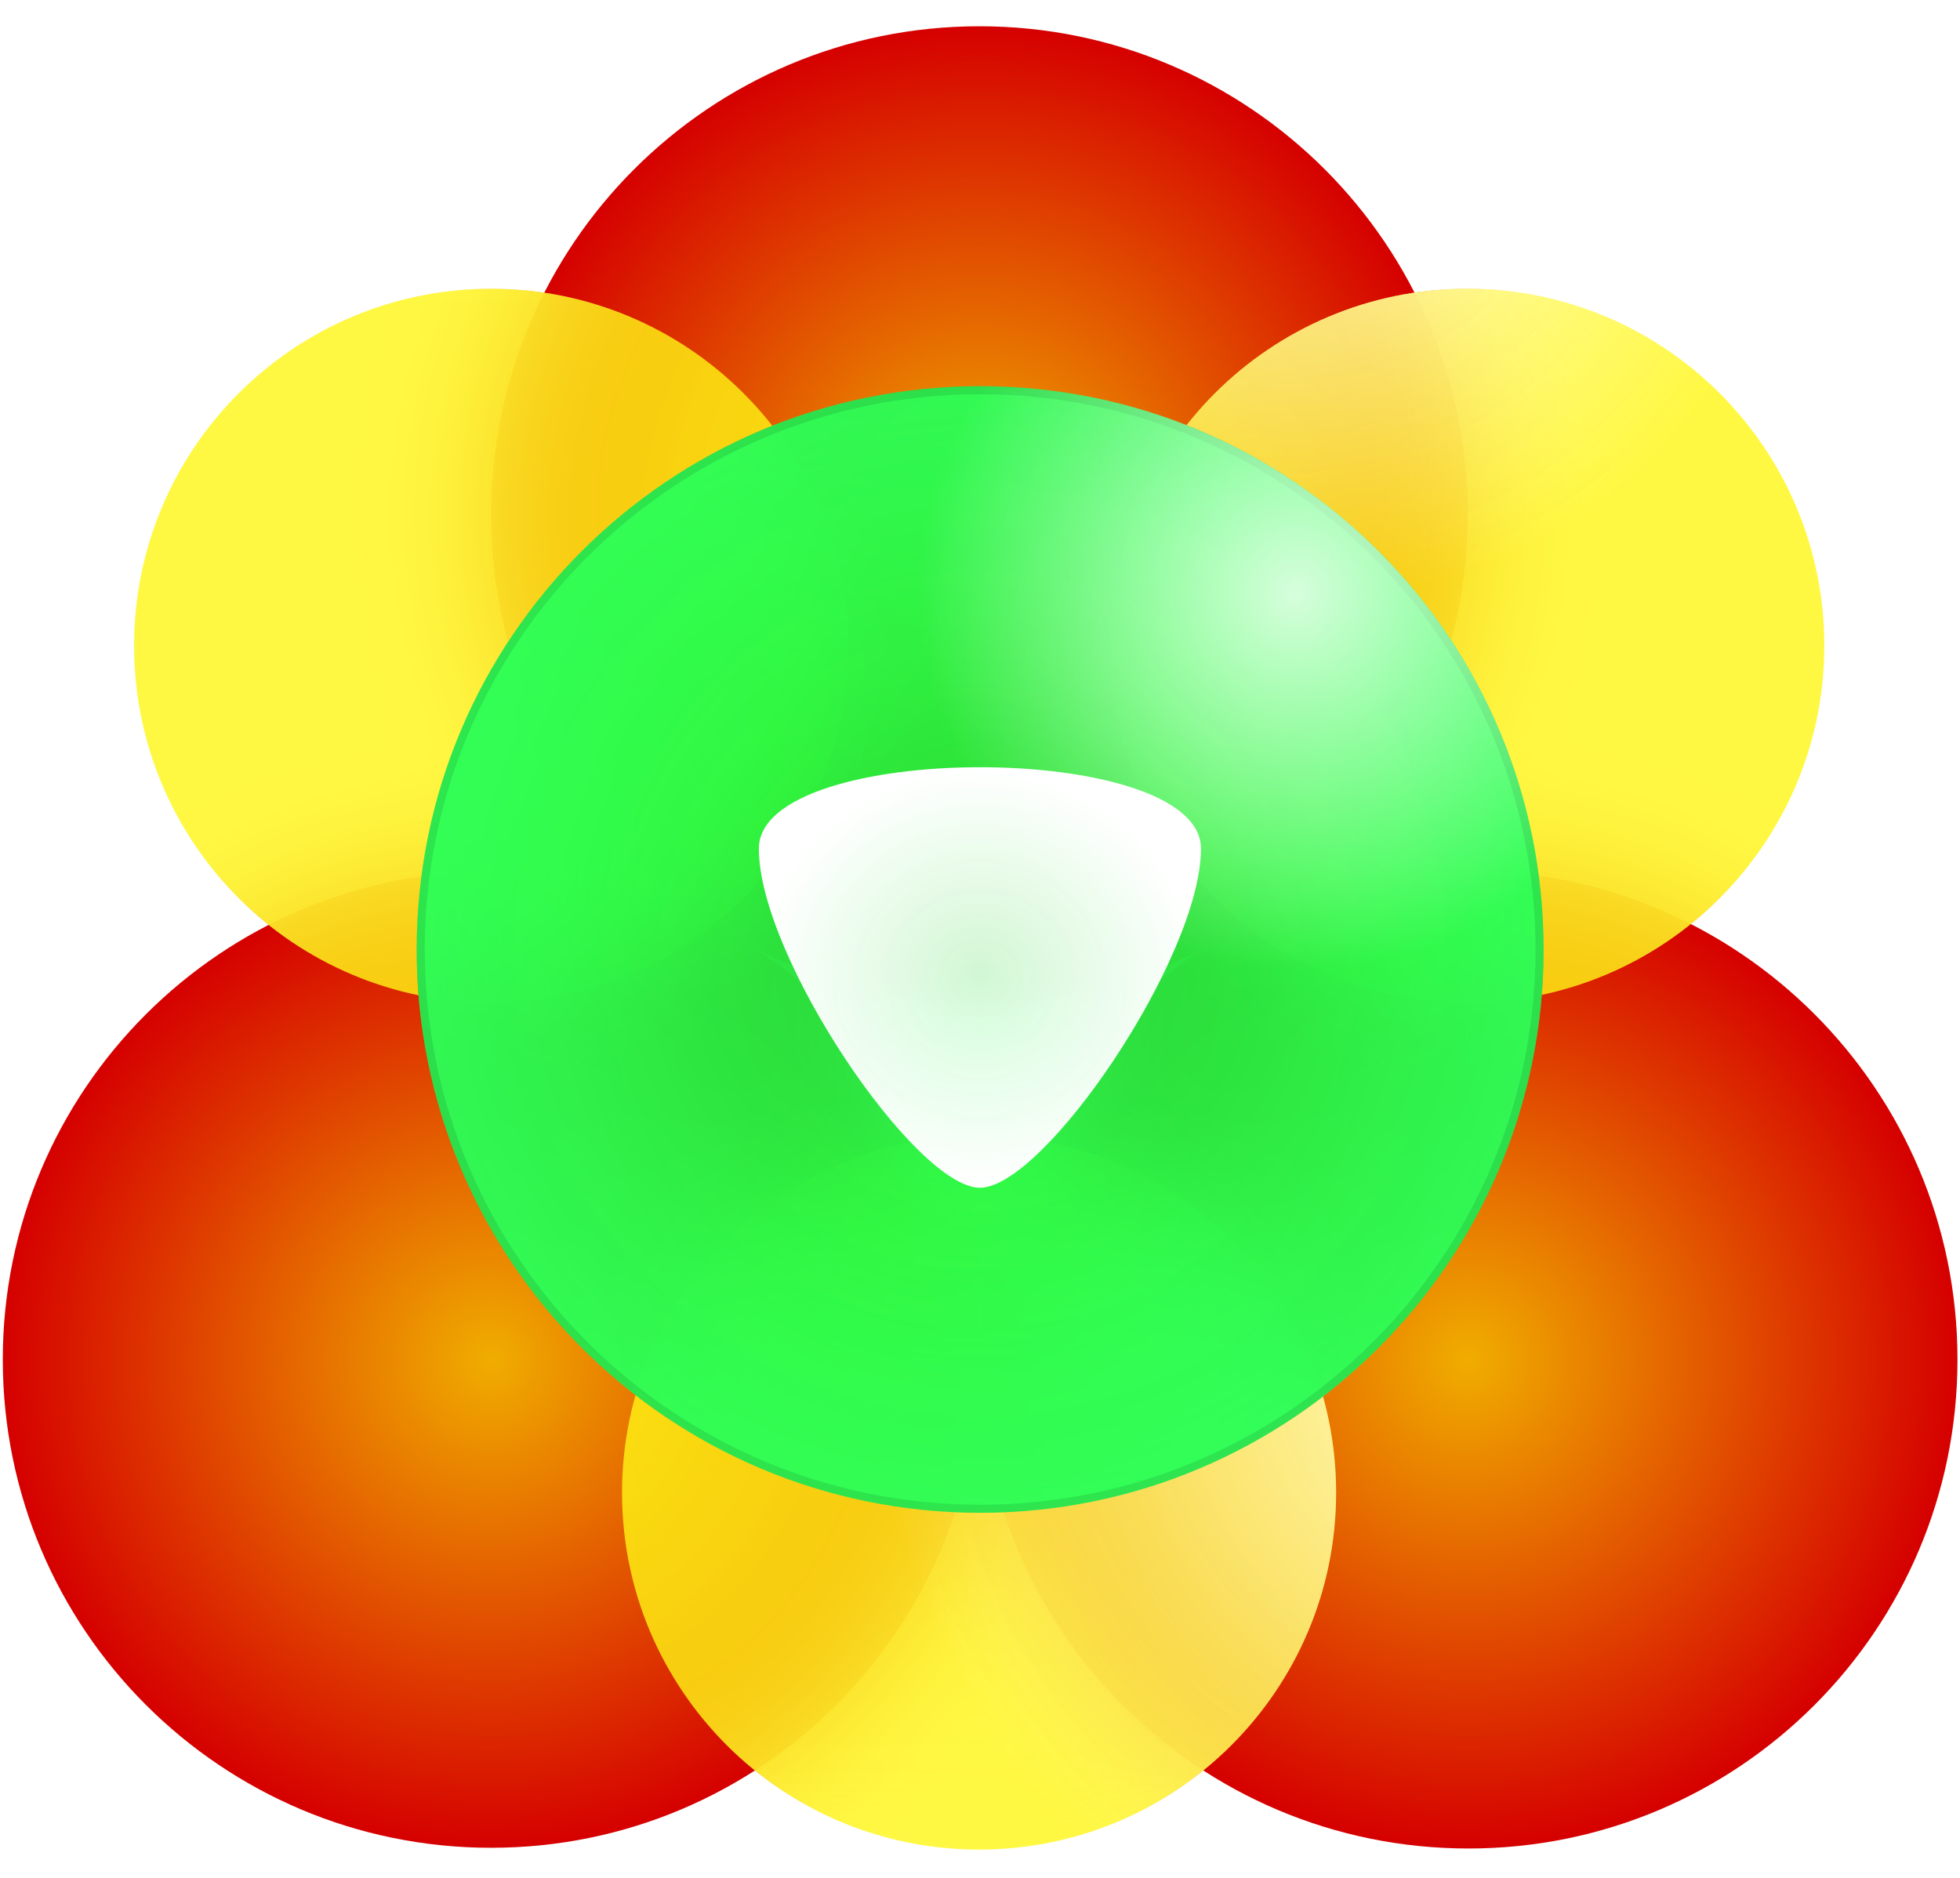
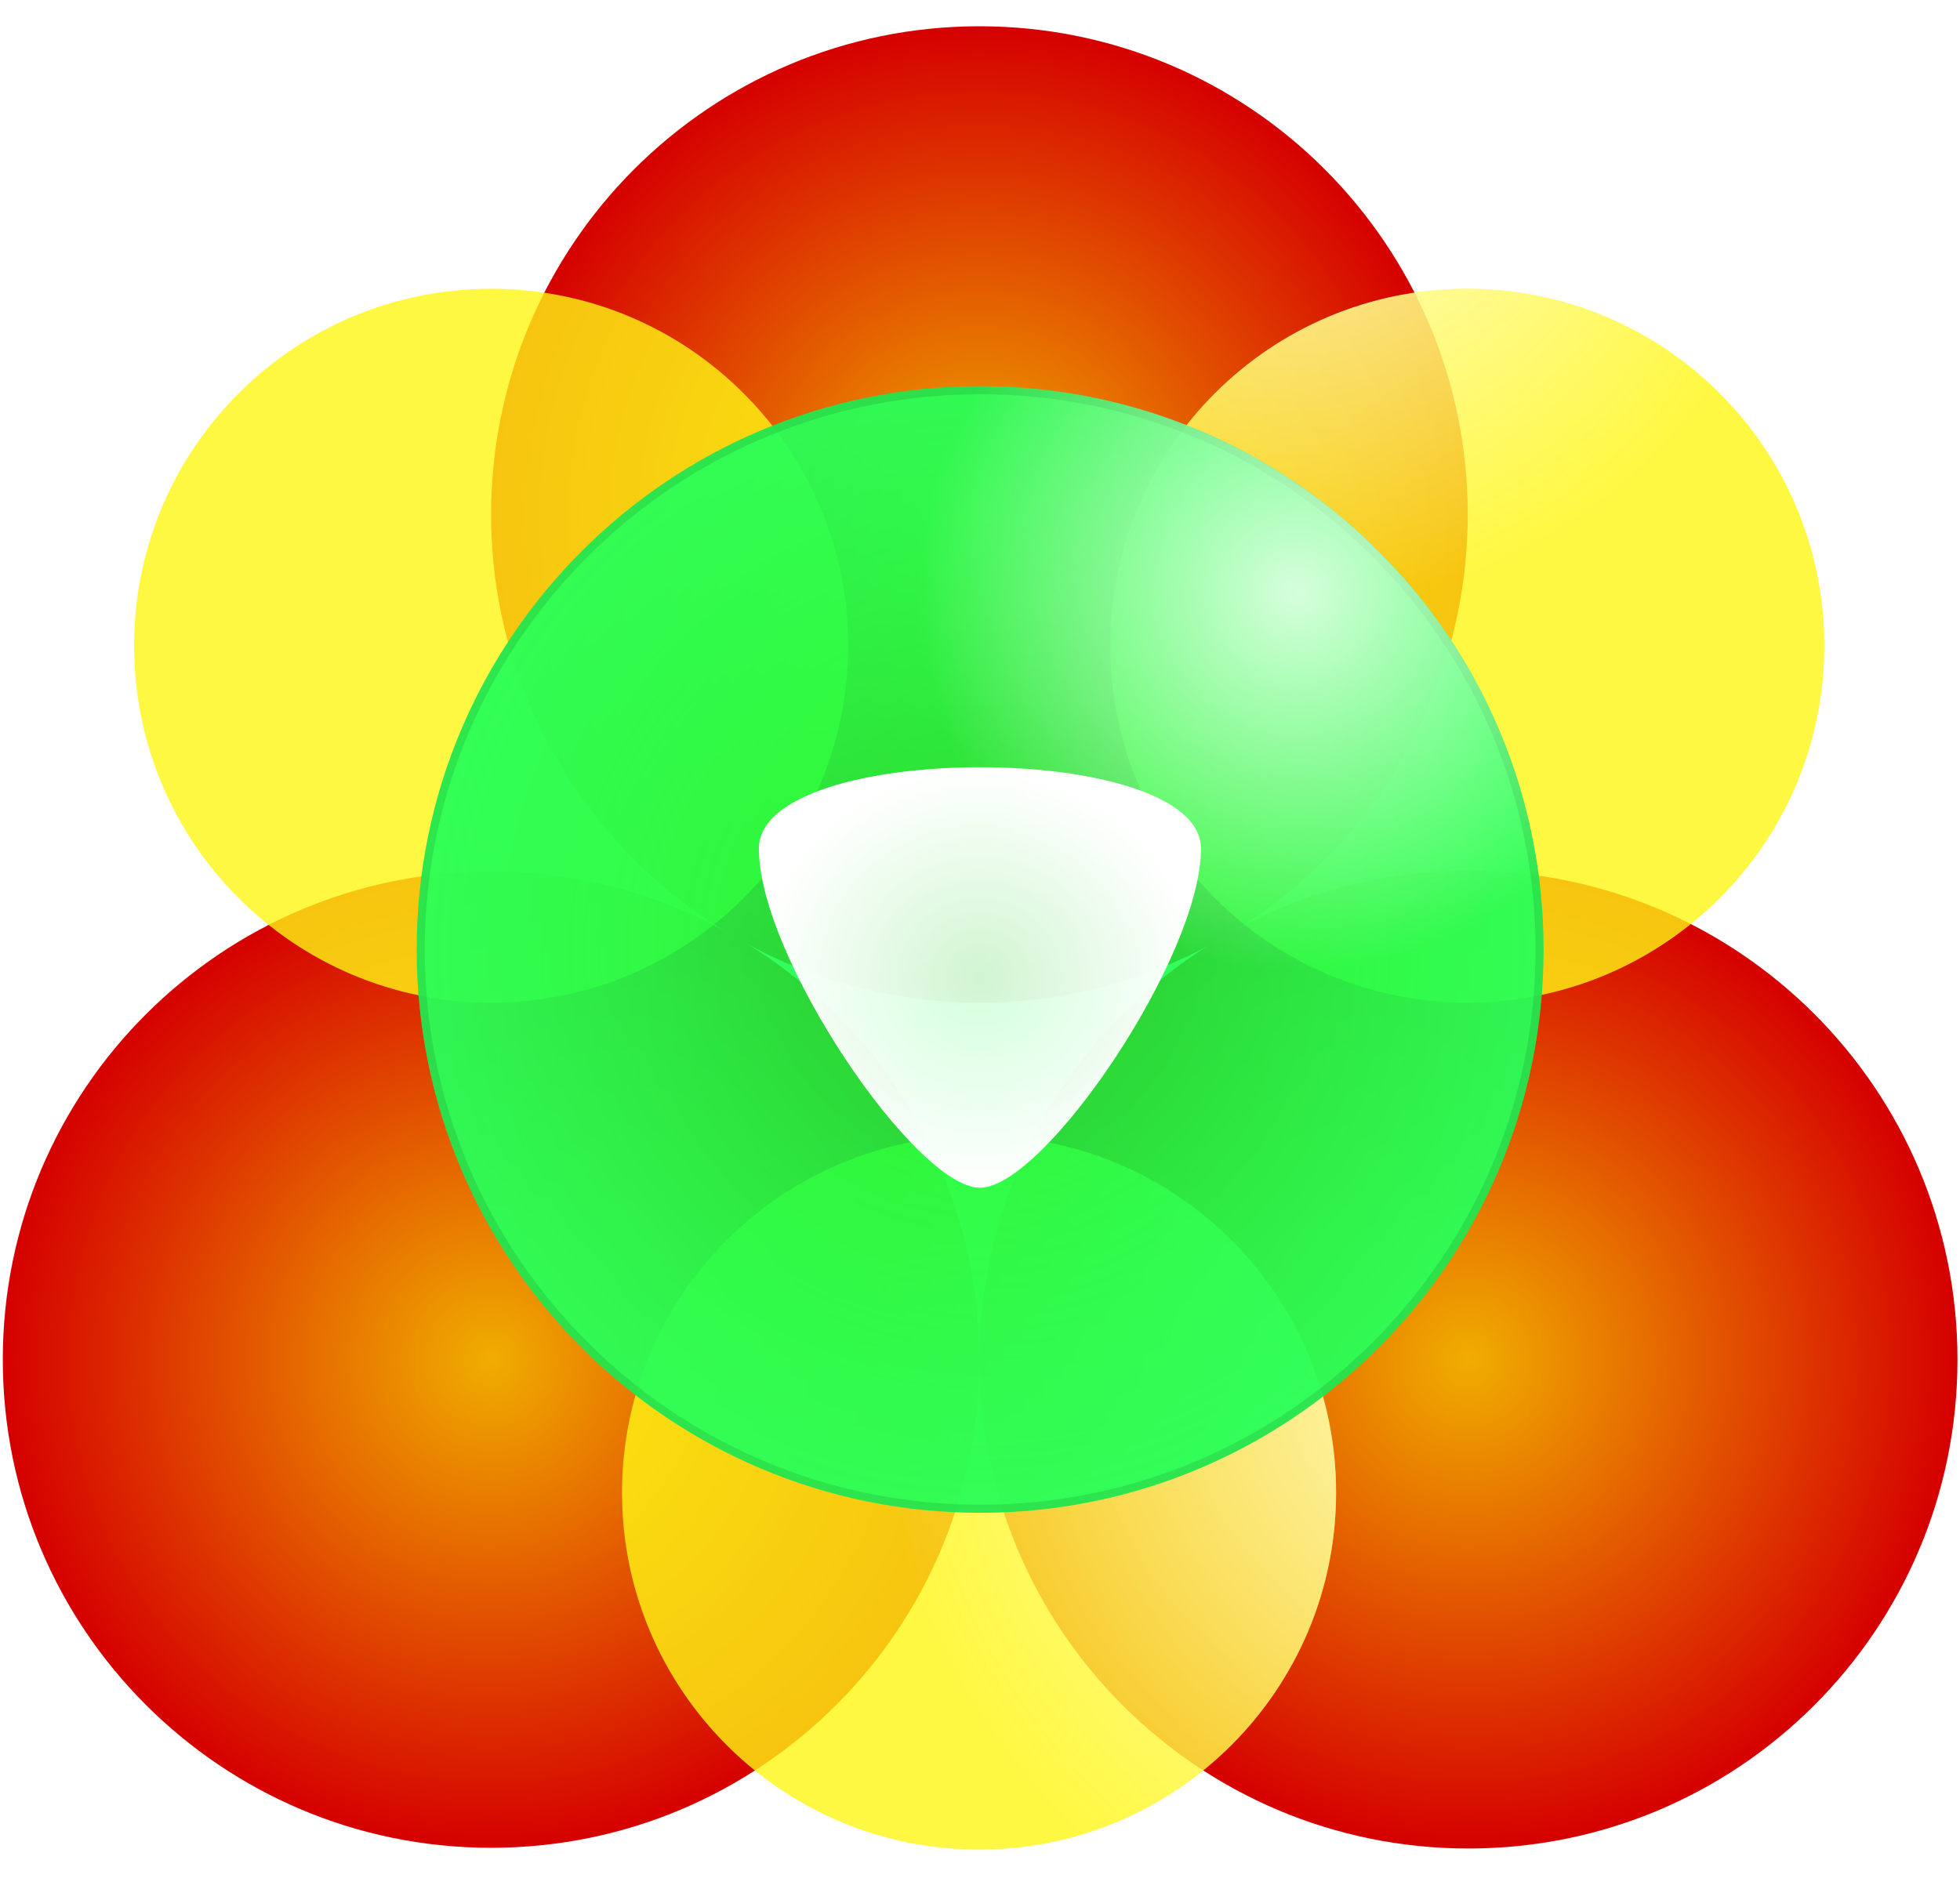
<svg xmlns="http://www.w3.org/2000/svg" width="78.6" height="75.3" viewBox="0 0 486 453" fill="none">
  <circle cx="242.856" cy="121.298" r="98.75" fill="#830000" />
  <circle cx="121.774" cy="330.91" r="121.082" fill="url(#paint0_radial_8_26)" />
  <circle cx="364.116" cy="330.91" r="121.259" fill="url(#paint1_radial_8_26)" />
  <circle cx="242.856" cy="121.298" r="121.082" fill="url(#paint2_radial_8_26)" />
  <g filter="url(#filter0_b_8_26)">
    <circle cx="363.827" cy="153.851" r="88.53" transform="rotate(-180 363.827 153.851)" fill="#FFF615" fill-opacity="0.8" />
    <circle cx="363.827" cy="153.851" r="88.53" transform="rotate(-180 363.827 153.851)" fill="url(#paint3_radial_8_26)" fill-opacity="0.8" />
  </g>
  <g filter="url(#filter1_b_8_26)">
    <circle cx="121.774" cy="153.851" r="88.53" transform="rotate(-180 121.774 153.851)" fill="#FFF615" fill-opacity="0.8" />
  </g>
  <g filter="url(#filter2_b_8_26)">
    <circle cx="242.768" cy="363.91" r="88.53" transform="rotate(-180 242.768 363.91)" fill="#FFF615" fill-opacity="0.8" />
    <circle cx="242.768" cy="363.91" r="88.53" transform="rotate(-180 242.768 363.91)" fill="url(#paint4_radial_8_26)" fill-opacity="0.8" />
  </g>
  <g filter="url(#filter3_b_8_26)">
    <circle cx="243.034" cy="229.193" r="139.713" transform="rotate(-180 243.034 229.193)" fill="url(#paint5_radial_8_26)" fill-opacity="0.95" />
    <circle cx="243.034" cy="229.193" r="138.713" transform="rotate(-180 243.034 229.193)" stroke="black" stroke-opacity="0.1" stroke-width="2" />
  </g>
  <circle cx="243.034" cy="229.193" r="139.713" transform="rotate(-180 243.034 229.193)" fill="url(#paint6_radial_8_26)" fill-opacity="0.8" />
  <g filter="url(#filter4_b_8_26)">
    <path d="M242.979 288.287C227.04 288.287 188.168 231.09 188.168 204.179C188.168 177.269 297.789 177.248 297.789 204.179C297.789 231.111 258.917 288.287 242.979 288.287Z" fill="url(#paint7_radial_8_26)" />
  </g>
  <defs>
    <filter id="filter0_b_8_26" x="245.297" y="35.321" width="237.059" height="237.059" filterUnits="userSpaceOnUse" color-interpolation-filters="sRGB">
      <feFlood flood-opacity="0" result="BackgroundImageFix" />
-       <feGaussianBlur in="BackgroundImage" stdDeviation="15" />
      <feComposite in2="SourceAlpha" operator="in" result="effect1_backgroundBlur_8_26" />
      <feBlend mode="normal" in="SourceGraphic" in2="effect1_backgroundBlur_8_26" result="shape" />
    </filter>
    <filter id="filter1_b_8_26" x="3.245" y="35.321" width="237.059" height="237.059" filterUnits="userSpaceOnUse" color-interpolation-filters="sRGB">
      <feFlood flood-opacity="0" result="BackgroundImageFix" />
-       <feGaussianBlur in="BackgroundImage" stdDeviation="15" />
      <feComposite in2="SourceAlpha" operator="in" result="effect1_backgroundBlur_8_26" />
      <feBlend mode="normal" in="SourceGraphic" in2="effect1_backgroundBlur_8_26" result="shape" />
    </filter>
    <filter id="filter2_b_8_26" x="124.238" y="245.381" width="237.059" height="237.059" filterUnits="userSpaceOnUse" color-interpolation-filters="sRGB">
      <feFlood flood-opacity="0" result="BackgroundImageFix" />
-       <feGaussianBlur in="BackgroundImage" stdDeviation="15" />
      <feComposite in2="SourceAlpha" operator="in" result="effect1_backgroundBlur_8_26" />
      <feBlend mode="normal" in="SourceGraphic" in2="effect1_backgroundBlur_8_26" result="shape" />
    </filter>
    <filter id="filter3_b_8_26" x="73.321" y="59.48" width="339.426" height="339.426" filterUnits="userSpaceOnUse" color-interpolation-filters="sRGB">
      <feFlood flood-opacity="0" result="BackgroundImageFix" />
-       <feGaussianBlur in="BackgroundImage" stdDeviation="15" />
      <feComposite in2="SourceAlpha" operator="in" result="effect1_backgroundBlur_8_26" />
      <feBlend mode="normal" in="SourceGraphic" in2="effect1_backgroundBlur_8_26" result="shape" />
    </filter>
    <filter id="filter4_b_8_26" x="184.168" y="179.989" width="117.621" height="112.299" filterUnits="userSpaceOnUse" color-interpolation-filters="sRGB">
      <feFlood flood-opacity="0" result="BackgroundImageFix" />
-       <feGaussianBlur in="BackgroundImage" stdDeviation="2" />
      <feComposite in2="SourceAlpha" operator="in" result="effect1_backgroundBlur_8_26" />
      <feBlend mode="normal" in="SourceGraphic" in2="effect1_backgroundBlur_8_26" result="shape" />
    </filter>
    <radialGradient id="paint0_radial_8_26" cx="0" cy="0" r="1" gradientUnits="userSpaceOnUse" gradientTransform="translate(121.774 330.91) rotate(90) scale(121.082)">
      <stop stop-color="#F0AD00" />
      <stop offset="1" stop-color="#D50000" />
    </radialGradient>
    <radialGradient id="paint1_radial_8_26" cx="0" cy="0" r="1" gradientUnits="userSpaceOnUse" gradientTransform="translate(364.116 330.91) rotate(90) scale(121.259)">
      <stop stop-color="#F0AD00" />
      <stop offset="1" stop-color="#D50000" />
    </radialGradient>
    <radialGradient id="paint2_radial_8_26" cx="0" cy="0" r="1" gradientUnits="userSpaceOnUse" gradientTransform="translate(242.856 121.298) rotate(90) scale(121.082)">
      <stop stop-color="#F0AD00" />
      <stop offset="1" stop-color="#D50000" />
    </radialGradient>
    <radialGradient id="paint3_radial_8_26" cx="0" cy="0" r="1" gradientUnits="userSpaceOnUse" gradientTransform="translate(408.33 292.533) rotate(-129.514) scale(128.956)">
      <stop stop-color="white" />
      <stop offset="1" stop-color="white" stop-opacity="0" />
    </radialGradient>
    <radialGradient id="paint4_radial_8_26" cx="0" cy="0" r="1" gradientUnits="userSpaceOnUse" gradientTransform="translate(109.576 396.749) rotate(7.36958) scale(287.773)">
      <stop stop-color="white" />
      <stop offset="0.553" stop-color="white" stop-opacity="0" />
    </radialGradient>
    <radialGradient id="paint5_radial_8_26" cx="0" cy="0" r="1" gradientUnits="userSpaceOnUse" gradientTransform="translate(243.034 229.193) rotate(90) scale(139.713)">
      <stop stop-color="#00FF38" stop-opacity="0.84" />
      <stop offset="1" stop-color="#28FF58" />
    </radialGradient>
    <radialGradient id="paint6_radial_8_26" cx="0" cy="0" r="1" gradientUnits="userSpaceOnUse" gradientTransform="translate(164.395 317.592) rotate(33.1257) scale(93.8995)">
      <stop stop-color="white" />
      <stop offset="1" stop-color="white" stop-opacity="0" />
    </radialGradient>
    <radialGradient id="paint7_radial_8_26" cx="0" cy="0" r="1" gradientUnits="userSpaceOnUse" gradientTransform="translate(242.979 236.138) rotate(-90) scale(52.1493 54.8103)">
      <stop stop-color="white" stop-opacity="0.78" />
      <stop offset="1" stop-color="white" />
    </radialGradient>
  </defs>
</svg>
